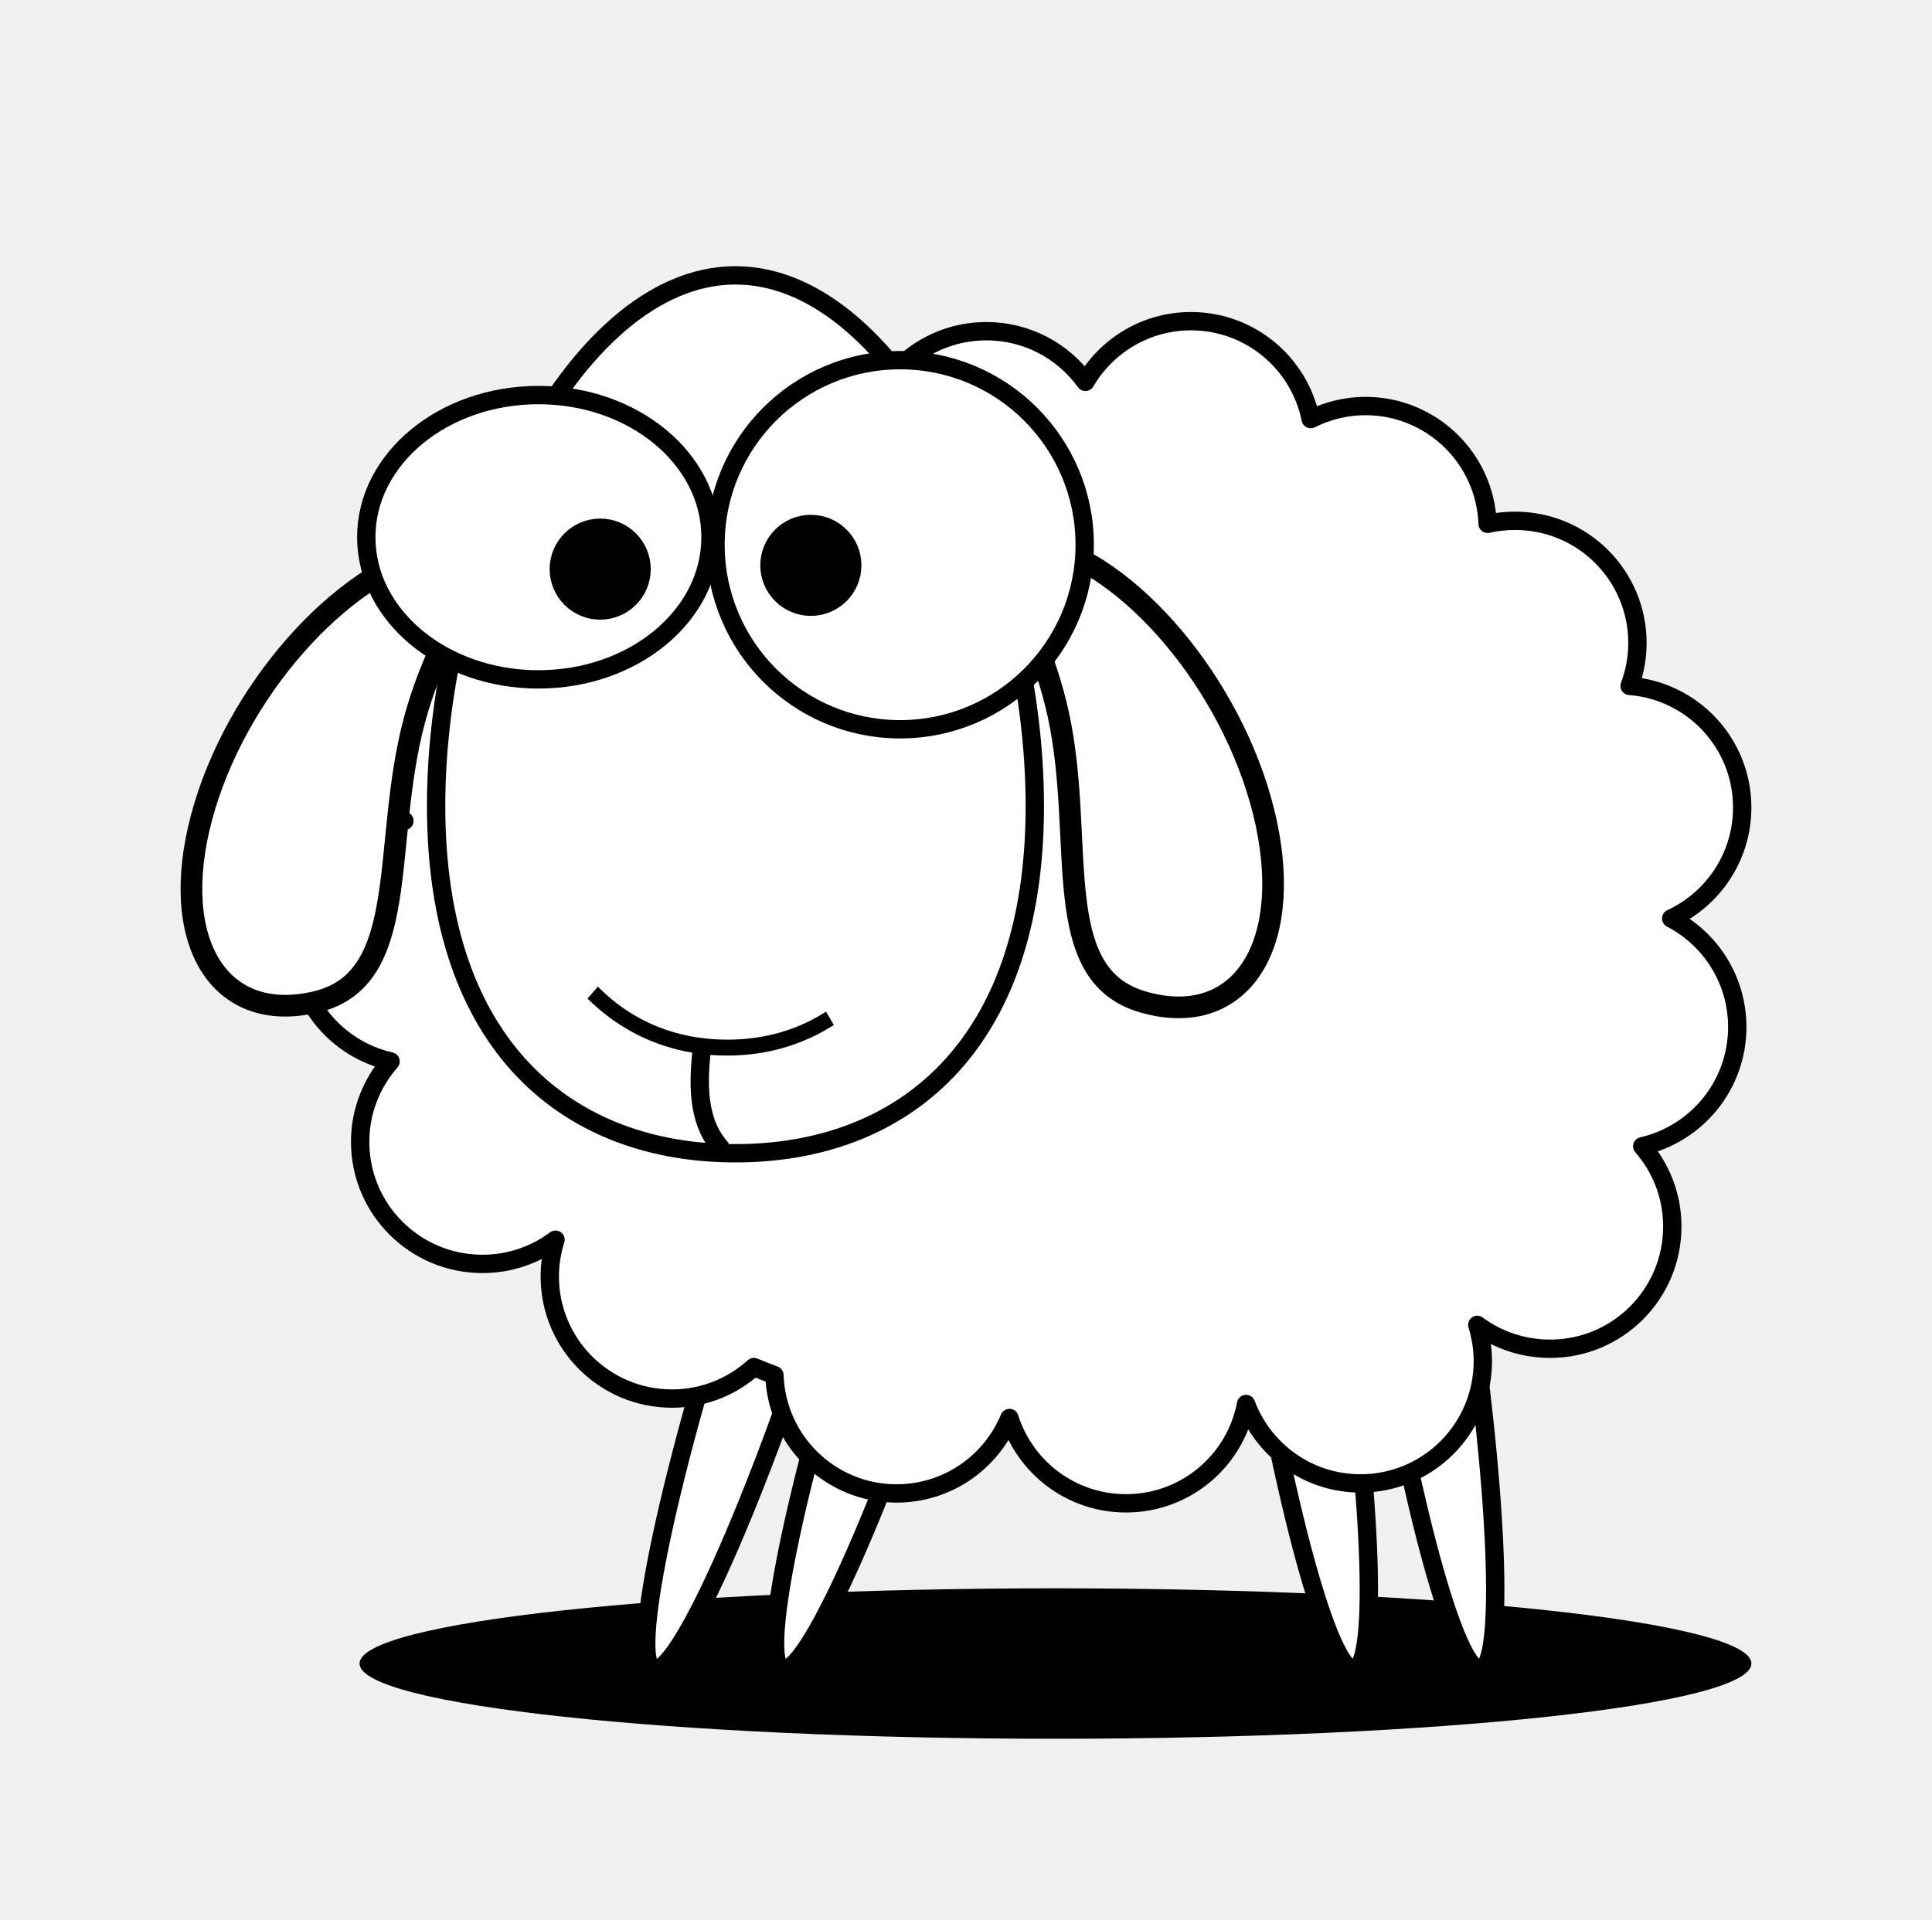
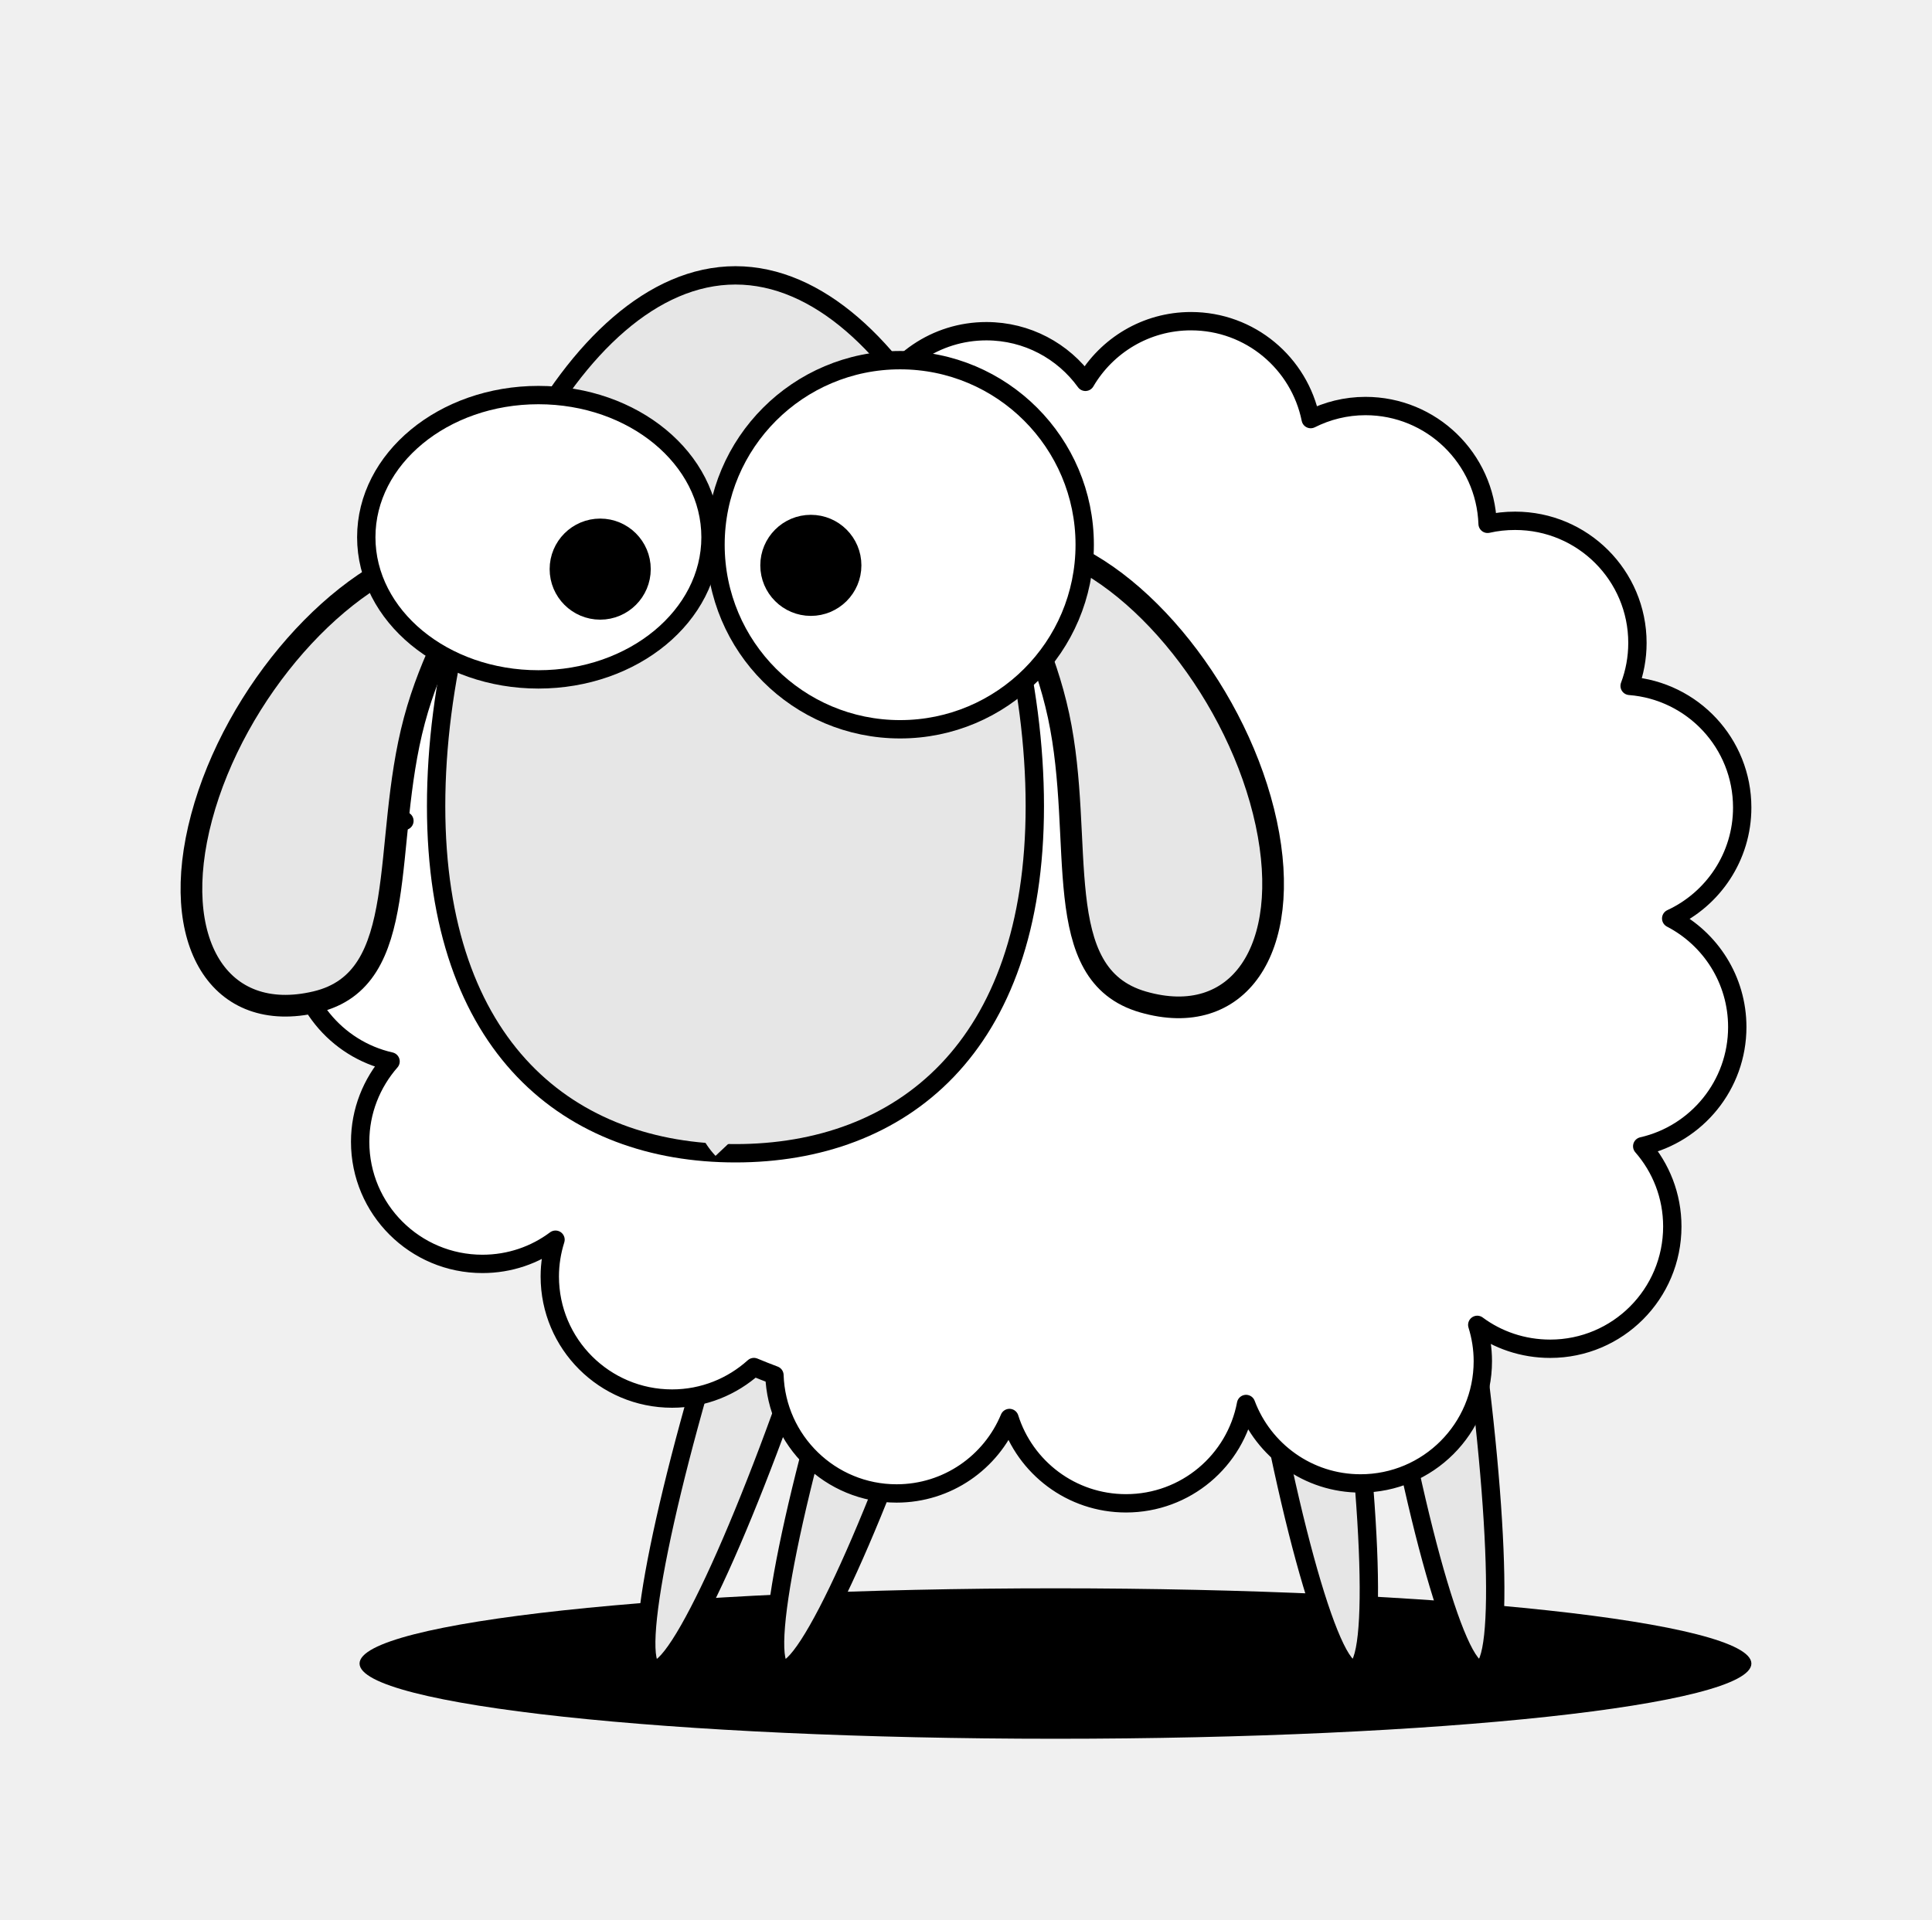
<svg xmlns="http://www.w3.org/2000/svg" viewBox="0 0 379.184 376.763" id="svg10023" version="1.1">
  <defs id="defs10063" />
  <g transform="translate(-210.3739,-192.2689)" id="g10025">
    <path d="m469.552,603.482c0,8.155-61.151,14.766-136.584,14.766s-136.584-6.611-136.584-14.766 61.151-14.766 136.584-14.766 136.584,6.611 136.584,14.766z" transform="translate(84.55788,-84.64934)" id="path10027" />
-     <path d="m-156.517,622.678c0,43.221-3.967,78.259-8.859,78.259s-8.859-35.038-8.859-78.259 3.967-78.259 8.859-78.259 8.859,35.038 8.859,78.259z" fill="#fff" stroke="#000" stroke-linecap="round" stroke-linejoin="round" stroke-width="3.6" transform="matrix(.95123,.30847,-.30847,.95123,712.1699,-95.80583)" id="path10029" />
-     <path d="m-156.517,622.678c0,43.221-3.967,78.259-8.859,78.259s-8.859-35.038-8.859-78.259 3.967-78.259 8.859-78.259 8.859,35.038 8.859,78.259z" fill="#fff" stroke="#000" stroke-linecap="round" stroke-linejoin="round" stroke-width="3.6" transform="matrix(.95123,.30847,-.30847,.95123,737.4522,-95.80583)" id="path10031" />
-     <path d="m-156.517,622.678c0,43.221-3.967,78.259-8.859,78.259s-8.859-35.038-8.859-78.259 3.967-78.259 8.859-78.259 8.859,35.038 8.859,78.259z" fill="#fff" stroke="#000" stroke-linecap="round" stroke-linejoin="round" stroke-width="3.6" transform="matrix(.98814,-.15355,.15355,.98814,531.968,-198.0437)" id="path10033" />
-     <path d="m-156.517,622.678c0,43.221-3.967,78.259-8.859,78.259s-8.859-35.038-8.859-78.259 3.967-78.259 8.859-78.259 8.859,35.038 8.859,78.259z" fill="#fff" stroke="#000" stroke-linecap="round" stroke-linejoin="round" stroke-width="3.6" transform="matrix(.98814,-.15355,.15355,.98814,556.7722,-198.0437)" id="path10035" />
+     <path d="m-156.517,622.678c0,43.221-3.967,78.259-8.859,78.259s-8.859-35.038-8.859-78.259 3.967-78.259 8.859-78.259 8.859,35.038 8.859,78.259z" fill="#fff" stroke="#000" stroke-linecap="round" stroke-linejoin="round" stroke-width="3.6" transform="matrix(.95123,.30847,-.30847,.95123,712.1699,-95.80583)" id="path10029" style="fill:#e6e6e6" />
+     <path d="m-156.517,622.678c0,43.221-3.967,78.259-8.859,78.259s-8.859-35.038-8.859-78.259 3.967-78.259 8.859-78.259 8.859,35.038 8.859,78.259z" fill="#fff" stroke="#000" stroke-linecap="round" stroke-linejoin="round" stroke-width="3.6" transform="matrix(.95123,.30847,-.30847,.95123,737.4522,-95.80583)" id="path10031" style="fill:#e6e6e6" />
+     <path d="m-156.517,622.678c0,43.221-3.967,78.259-8.859,78.259s-8.859-35.038-8.859-78.259 3.967-78.259 8.859-78.259 8.859,35.038 8.859,78.259z" fill="#fff" stroke="#000" stroke-linecap="round" stroke-linejoin="round" stroke-width="3.6" transform="matrix(.98814,-.15355,.15355,.98814,531.968,-198.0437)" id="path10033" style="fill:#e6e6e6" />
+     <path d="m-156.517,622.678c0,43.221-3.967,78.259-8.859,78.259s-8.859-35.038-8.859-78.259 3.967-78.259 8.859-78.259 8.859,35.038 8.859,78.259z" fill="#fff" stroke="#000" stroke-linecap="round" stroke-linejoin="round" stroke-width="3.6" transform="matrix(.98814,-.15355,.15355,.98814,556.7722,-198.0437)" id="path10035" style="fill:#e6e6e6" />
    <path d="m444.122,255.319c-8.836,0-16.556,4.794-20.719,11.906-4.358-6.026-11.433-9.938-19.438-9.938-9.937,0-18.452,6.046-22.094,14.656-4.296-6.474-11.679-10.75-20.031-10.75-12.726,0-23.104,9.914-23.906,22.438-3.376-1.813-7.243-2.844-11.344-2.844-13.249,0-23.969,10.751-23.969,24 0,1.862.192,3.666.594,5.406-12.848.456-23.125,11.009-23.125,23.969 0,7.882 3.787,14.877 9.656,19.25-12.035,1.288-21.406,11.435-21.406,23.812 0,11.426 7.991,20.991 18.688,23.406-3.693,4.22-5.969,9.733-5.969,15.781 0,13.249 10.751,23.969 24,23.969 5.383,0 10.341-1.757 14.344-4.75-.72,2.281-1.125,4.7-1.125,7.219 0,13.249 10.751,23.969 24,23.969 6.182,0 11.809-2.354 16.062-6.188 1.33.551 2.672,1.085 4.031,1.594 .419,12.883 10.985,23.219 23.969,23.219 9.996,0 18.551-6.12 22.156-14.812 3.066,9.717 12.144,16.75 22.875,16.75 11.724,0 21.47-8.384 23.562-19.5 3.406,9.103 12.177,15.594 22.469,15.594 13.249,0 24-10.751 24-24 0-2.484-.393-4.871-1.094-7.125 3.99,2.962 8.961,4.688 14.312,4.688 13.249,0 23.969-10.751 23.969-24 0-6.035-2.227-11.534-5.906-15.75 10.681-2.426 18.656-11.991 18.656-23.406 0-9.274-5.268-17.32-12.969-21.312 8.223-3.805 13.938-12.125 13.938-21.781 0-12.612-9.729-22.91-22.094-23.875 .986-2.624 1.531-5.469 1.531-8.438 0-13.249-10.751-23.969-24-23.969-1.862,0-3.666.192-5.406.594-.456-12.848-11.009-23.125-23.969-23.125-3.866,0-7.516.938-10.75,2.562-2.214-10.962-11.885-19.219-23.5-19.219z" fill="#fff" stroke="#000" stroke-linecap="round" stroke-linejoin="round" stroke-width="3.6" id="path10037" />
-     <g transform="translate(100.7779,-96.46197)" id="g10039">
-       <path d="m358.113,450.312c5.31,24.786-5.519,40.505-24.189,35.11s-11.257-31.396-16.567-56.182-21.333-38.971-2.664-33.576 38.11,29.862 43.42,54.648z" fill="#fff" stroke="#000" stroke-linecap="round" stroke-linejoin="round" stroke-width="4.255" id="path10041" />
-       <path d="m149.167,449.149c-6.543,24.49 3.488,40.731 22.404,36.276s12.812-30.794 19.355-55.283 23.255-37.856 4.339-33.401-39.555,27.919-46.098,52.409z" fill="#fff" stroke="#000" stroke-linecap="round" stroke-linejoin="round" stroke-width="4.255" id="path10043" />
-       <path d="m312.694,446.955c0,47.59-26.304,68.169-58.752,68.169s-58.752-20.579-58.752-68.169 26.304-104.169 58.752-104.169 58.752,56.579 58.752,104.169z" fill="#fff" stroke="#000" stroke-linecap="round" stroke-linejoin="round" stroke-width="3.6" id="path10045" />
-       <path d="m94.982,714.051c0,15.413-15.125,27.907-33.782,27.907s-33.782-12.494-33.782-27.907 15.125-27.907 33.782-27.907 33.782,12.494 33.782,27.907z" fill="#fff" stroke="#000" stroke-linecap="round" stroke-linejoin="round" stroke-width="3.6" transform="translate(154.0652,-319.8579)" id="path10047" />
-       <path d="m180.171,708.666c0,20.009-16.221,36.23-36.23,36.23s-36.23-16.221-36.23-36.23 16.221-36.23 36.23-36.23 36.23,16.221 36.23,36.23z" fill="#fff" stroke="#000" stroke-linecap="round" stroke-linejoin="round" stroke-width="3.6" transform="translate(142.3149,-313.0035)" id="path10049" />
-       <path d="m226.936,482.415c7.07,7.123 15.818,10.406 25.406,10.406 7.022,0 13.593-1.764 19.375-5.5l1.531,2.625c-6.277,4.02-13.402,6-20.906,6-1.111,0-2.218-.039-3.312-.125-.753,7.104-.277,13.206 3.625,17.344l-2.625,2.469c-5.004-5.307-5.382-12.673-4.562-20.25-7.621-1.288-14.673-4.788-20.562-10.625 .676-.788 1.358-1.563 2.031-2.344z" id="path10051" />
-       <path d="m235.514,400.453c0,4.485-3.636,8.121-8.121,8.121s-8.121-3.636-8.121-8.121 3.636-8.121 8.121-8.121 8.121,3.636 8.121,8.121z" stroke="#000" stroke-linecap="round" stroke-linejoin="round" stroke-width="3.6" id="path10053" />
-       <path d="m276.858,399.714c0,4.485-3.636,8.121-8.121,8.121s-8.121-3.636-8.121-8.121 3.636-8.121 8.121-8.121 8.121,3.636 8.121,8.121z" stroke="#000" stroke-linecap="round" stroke-linejoin="round" stroke-width="3.6" id="path10055" />
+     <g transform="translate(100.7779,-96.46197)" id="g10039" style="fill:#e6e6e6">
+       <path d="m358.113,450.312c5.31,24.786-5.519,40.505-24.189,35.11s-11.257-31.396-16.567-56.182-21.333-38.971-2.664-33.576 38.11,29.862 43.42,54.648z" fill="#fff" stroke="#000" stroke-linecap="round" stroke-linejoin="round" stroke-width="4.255" id="path10041" style="fill:#e6e6e6" />
+       <path d="m149.167,449.149c-6.543,24.49 3.488,40.731 22.404,36.276s12.812-30.794 19.355-55.283 23.255-37.856 4.339-33.401-39.555,27.919-46.098,52.409z" fill="#fff" stroke="#000" stroke-linecap="round" stroke-linejoin="round" stroke-width="4.255" id="path10043" style="fill:#e6e6e6" />
+       <path d="m312.694,446.955c0,47.59-26.304,68.169-58.752,68.169s-58.752-20.579-58.752-68.169 26.304-104.169 58.752-104.169 58.752,56.579 58.752,104.169z" fill="#fff" stroke="#000" stroke-linecap="round" stroke-linejoin="round" stroke-width="3.6" id="path10045" style="fill:#e6e6e6" />
+       <path d="m94.982,714.051c0,15.413-15.125,27.907-33.782,27.907s-33.782-12.494-33.782-27.907 15.125-27.907 33.782-27.907 33.782,12.494 33.782,27.907z" fill="#fff" stroke="#000" stroke-linecap="round" stroke-linejoin="round" stroke-width="3.6" transform="translate(154.0652,-319.8579)" id="path10047" style="fill:#ffffff" />
+       <path d="m180.171,708.666c0,20.009-16.221,36.23-36.23,36.23s-36.23-16.221-36.23-36.23 16.221-36.23 36.23-36.23 36.23,16.221 36.23,36.23z" fill="#fff" stroke="#000" stroke-linecap="round" stroke-linejoin="round" stroke-width="3.6" transform="translate(142.3149,-313.0035)" id="path10049" style="fill:#ffffff" />
+       <path d="m226.936,482.415c7.07,7.123 15.818,10.406 25.406,10.406 7.022,0 13.593-1.764 19.375-5.5l1.531,2.625c-6.277,4.02-13.402,6-20.906,6-1.111,0-2.218-.039-3.312-.125-.753,7.104-.277,13.206 3.625,17.344l-2.625,2.469c-5.004-5.307-5.382-12.673-4.562-20.25-7.621-1.288-14.673-4.788-20.562-10.625 .676-.788 1.358-1.563 2.031-2.344z" id="path10051" style="fill:#e6e6e6" />
+       <path d="m235.514,400.453c0,4.485-3.636,8.121-8.121,8.121s-8.121-3.636-8.121-8.121 3.636-8.121 8.121-8.121 8.121,3.636 8.121,8.121z" stroke="#000" stroke-linecap="round" stroke-linejoin="round" stroke-width="3.6" id="path10053" style="fill:#000000" />
+       <path d="m276.858,399.714c0,4.485-3.636,8.121-8.121,8.121s-8.121-3.636-8.121-8.121 3.636-8.121 8.121-8.121 8.121,3.636 8.121,8.121z" stroke="#000" stroke-linecap="round" stroke-linejoin="round" stroke-width="3.6" id="path10055" style="fill:#000000" />
    </g>
  </g>
</svg>
